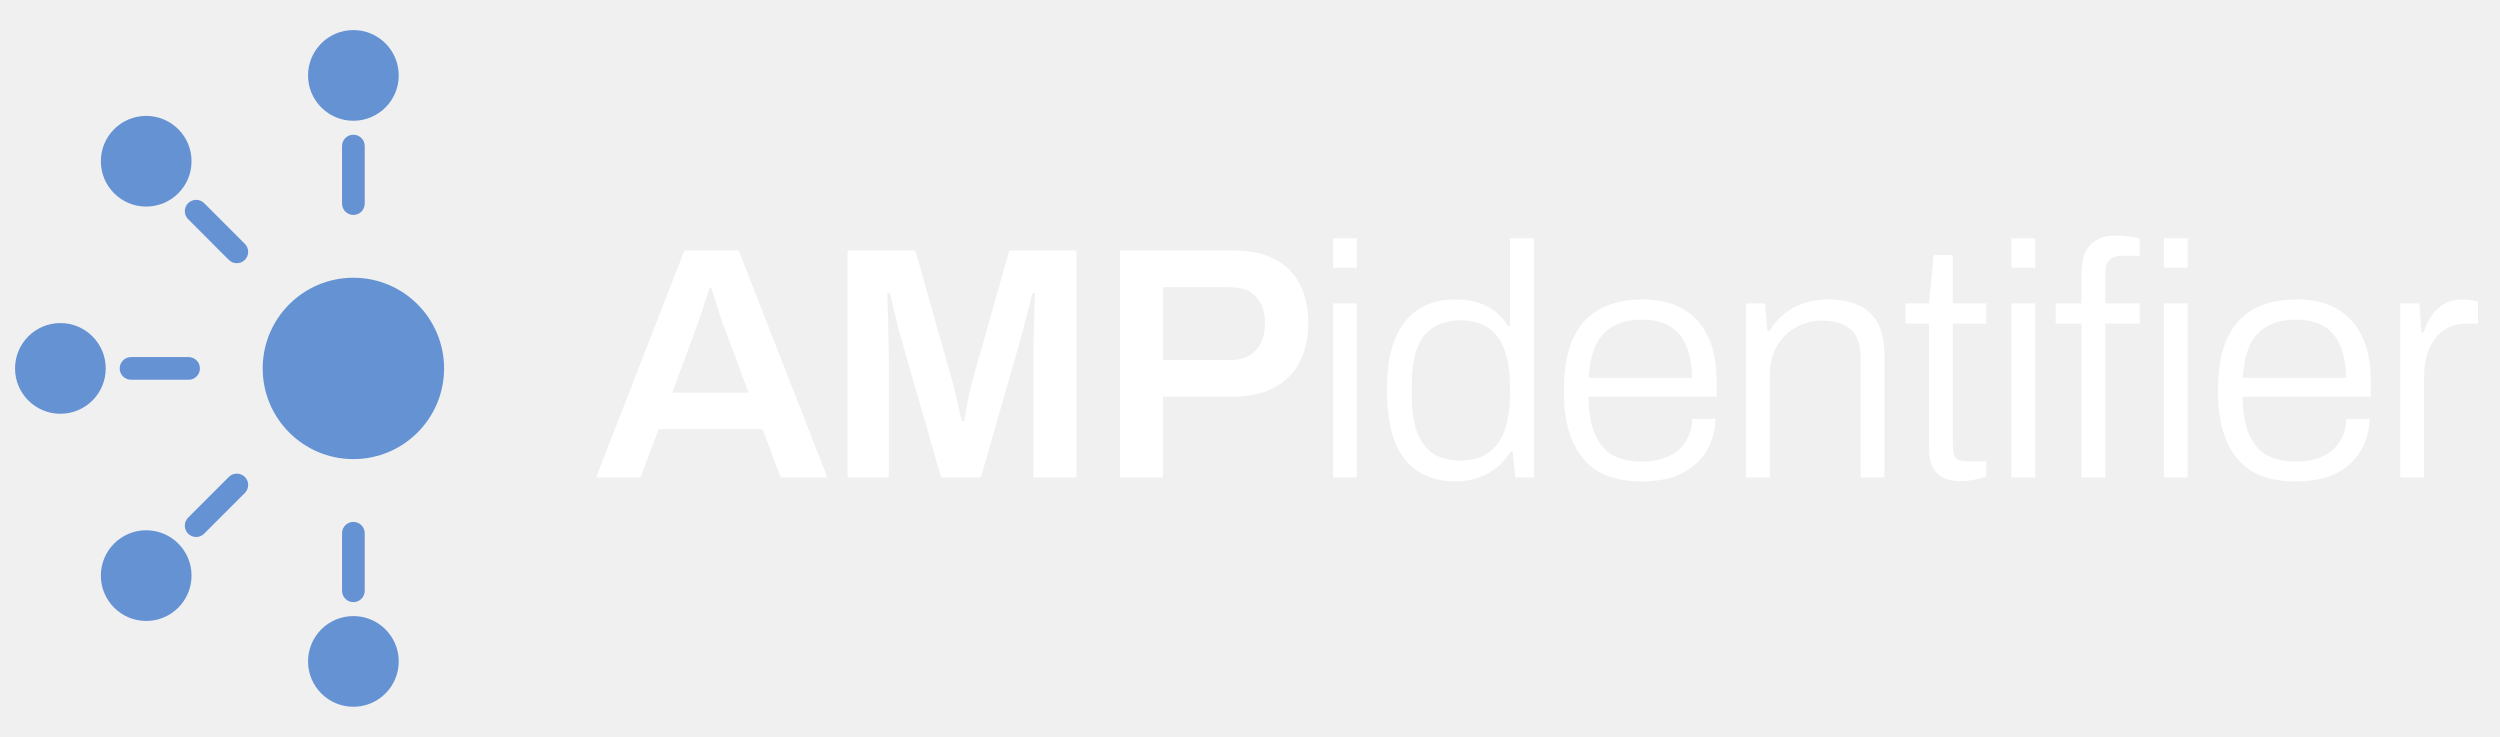
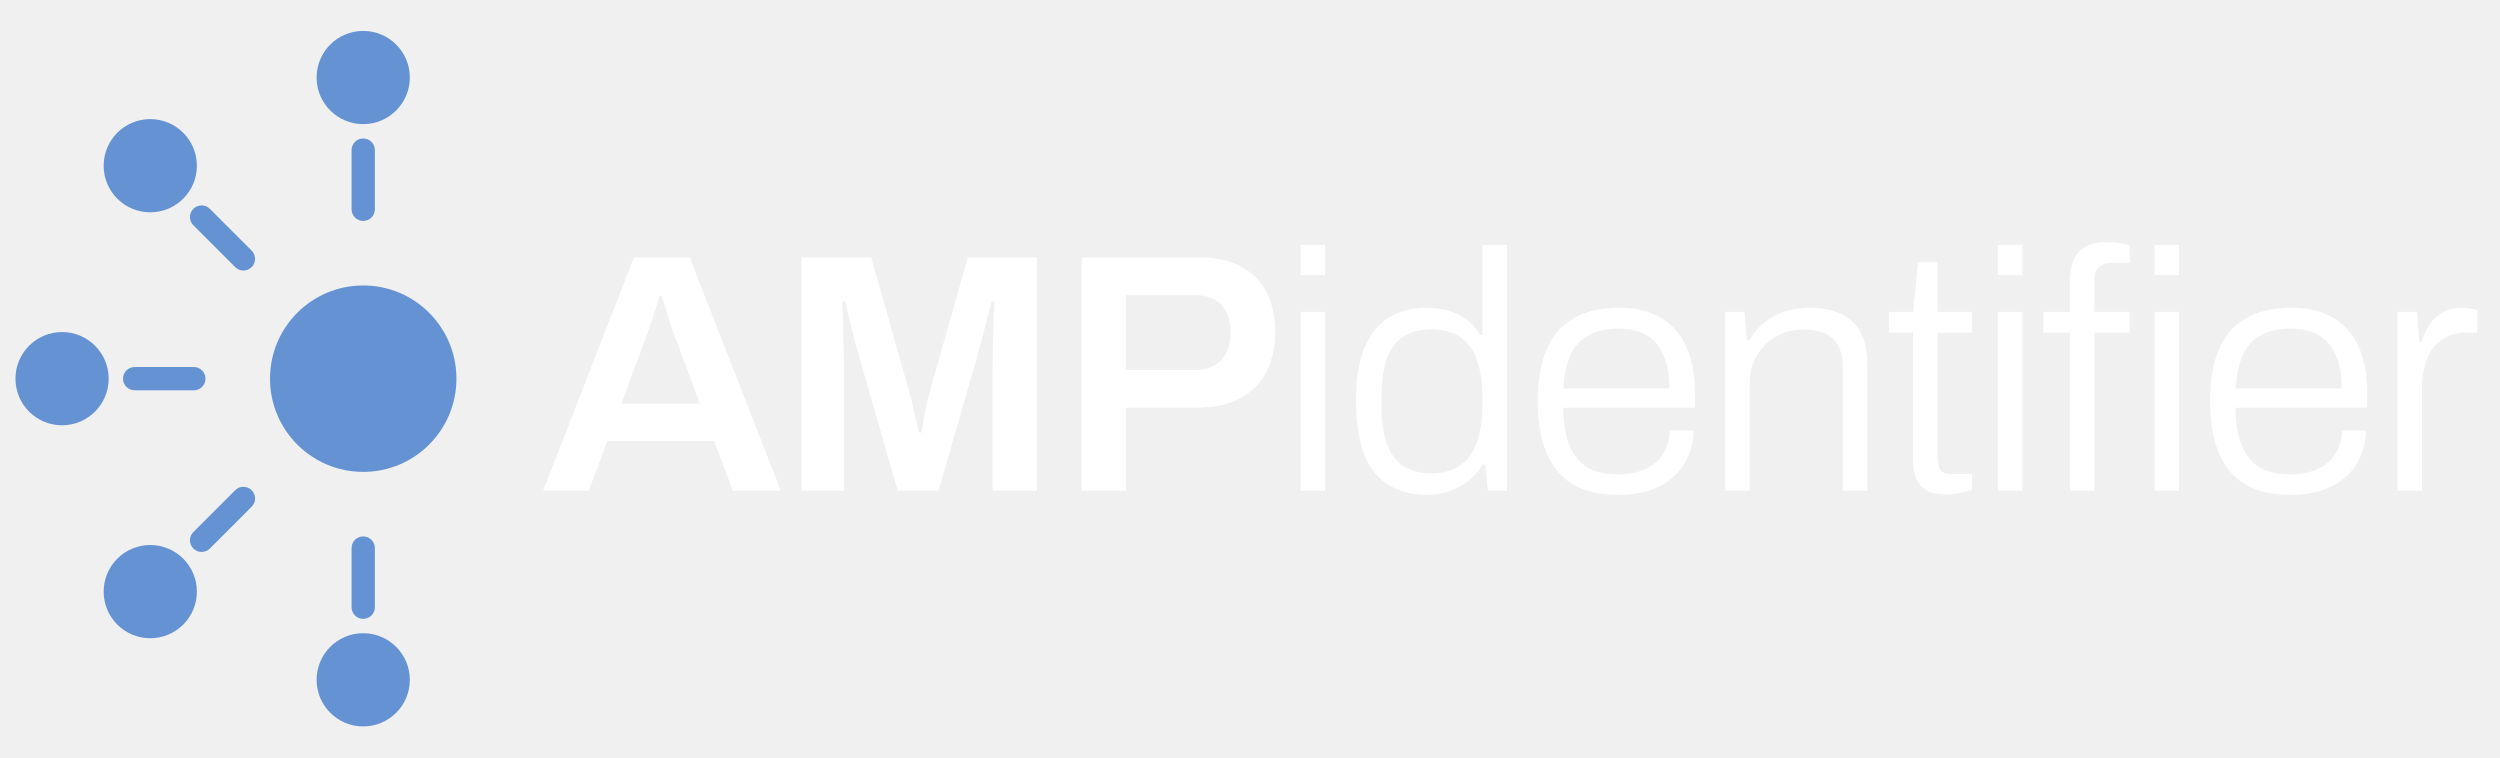
- <svg xmlns="http://www.w3.org/2000/svg" width="665" height="196" viewBox="0 0 665 196" fill="none">
-   <g id="Export fan">
+ <svg xmlns="http://www.w3.org/2000/svg" width="647" height="196" viewBox="0 0 647 196" fill="none">
+   <g id="04 Export fan">
    <g id="ampidentifier-lockup-fan">
      <g id="Group">
        <circle id="Model 1" cx="94" cy="20.062" r="12.062" fill="#6592D3" />
        <rect id="Vote 1" x="90.984" y="57.175" width="21.34" height="6.031" rx="3.015" transform="rotate(-90 90.9845 57.1753)" fill="#6592D3" />
        <circle id="Model 2" cx="38.889" cy="42.889" r="12.062" fill="#6592D3" />
        <rect id="Vote 2" x="63" y="71.265" width="21.34" height="6.031" rx="3.015" transform="rotate(-135 63.0003 71.2649)" fill="#6592D3" />
        <circle id="Model 3" cx="16.062" cy="98" r="12.062" fill="#6592D3" />
        <rect id="Vote 3" x="53.175" y="101.015" width="21.34" height="6.031" rx="3.015" transform="rotate(-180 53.1753 101.015)" fill="#6592D3" />
        <circle id="Model 4" cx="38.889" cy="153.111" r="12.062" fill="#6592D3" />
        <rect id="Vote 4" x="67.265" y="129" width="21.34" height="6.031" rx="3.015" transform="rotate(135 67.2648 129)" fill="#6592D3" />
        <circle id="Model 5" cx="94" cy="175.938" r="12.062" fill="#6592D3" />
        <rect id="Vote 5" x="97.016" y="138.825" width="21.34" height="6.031" rx="3.015" transform="rotate(90 97.0155 138.825)" fill="#6592D3" />
        <circle id="Call" cx="94" cy="98" r="24.124" fill="#6592D3" />
      </g>
-       <path id="AMPidentifier" d="M158.564 127L182.06 66.632H196.492L220.076 127H207.668L202.828 114.152H175.196L170.356 127H158.564ZM178.804 104.472H199.132L193.06 88.104C192.825 87.517 192.532 86.784 192.18 85.904C191.886 84.965 191.564 83.968 191.212 82.912C190.86 81.797 190.508 80.683 190.156 79.568C189.804 78.453 189.481 77.456 189.188 76.576H188.748C188.396 77.749 187.956 79.099 187.428 80.624C186.958 82.149 186.489 83.587 186.02 84.936C185.55 86.285 185.169 87.341 184.876 88.104L178.804 104.472ZM225.442 127V66.632H243.482L252.986 100.248C253.338 101.421 253.69 102.741 254.042 104.208C254.394 105.675 254.717 107.083 255.01 108.432C255.362 109.781 255.626 110.955 255.802 111.952H256.506C256.624 111.072 256.8 109.987 257.034 108.696C257.269 107.405 257.533 106.027 257.826 104.56C258.178 103.035 258.56 101.568 258.97 100.16L268.474 66.632H286.338V127H274.898V96.464C274.898 93.765 274.928 91.067 274.986 88.368C275.045 85.669 275.104 83.352 275.162 81.416C275.28 79.48 275.338 78.336 275.338 77.984H274.634C274.517 78.512 274.224 79.656 273.754 81.416C273.285 83.176 272.786 85.083 272.258 87.136C271.73 89.189 271.261 90.949 270.85 92.416L260.906 127H250.346L240.402 92.504C240.05 91.272 239.64 89.805 239.17 88.104C238.76 86.344 238.32 84.555 237.85 82.736C237.44 80.917 237.058 79.333 236.706 77.984H236.002C236.061 79.568 236.12 81.475 236.178 83.704C236.237 85.875 236.296 88.104 236.354 90.392C236.413 92.621 236.442 94.645 236.442 96.464V127H225.442ZM297.932 127V66.632H328.204C332.663 66.632 336.33 67.424 339.204 69.008C342.138 70.592 344.338 72.821 345.804 75.696C347.271 78.571 348.004 82.003 348.004 85.992C348.004 89.923 347.242 93.355 345.716 96.288C344.191 99.221 341.903 101.509 338.852 103.152C335.86 104.736 332.106 105.528 327.588 105.528H309.372V127H297.932ZM309.372 95.76H327.236C330.17 95.76 332.428 94.909 334.012 93.208C335.655 91.448 336.476 89.043 336.476 85.992C336.476 83.939 336.124 82.208 335.42 80.8C334.716 79.392 333.69 78.307 332.34 77.544C330.991 76.781 329.29 76.4 327.236 76.4H309.372V95.76ZM354.597 71.208V63.376H360.933V71.208H354.597ZM354.597 127V80.712H360.933V127H354.597ZM387.236 128.056C383.423 128.056 380.137 127.205 377.38 125.504C374.623 123.803 372.511 121.163 371.044 117.584C369.636 113.947 368.932 109.224 368.932 103.416C368.932 97.96 369.665 93.501 371.132 90.04C372.599 86.52 374.681 83.909 377.38 82.208C380.137 80.507 383.364 79.656 387.06 79.656C389.055 79.656 390.932 79.891 392.692 80.36C394.452 80.829 396.036 81.592 397.444 82.648C398.852 83.645 400.084 84.995 401.14 86.696H401.668V63.376H408.004V127H403.076L402.372 120.224H401.756C400.113 122.864 398.001 124.829 395.42 126.12C392.897 127.411 390.169 128.056 387.236 128.056ZM388.292 122.512C391.46 122.512 394.012 121.808 395.948 120.4C397.943 118.992 399.38 116.968 400.26 114.328C401.199 111.688 401.668 108.461 401.668 104.648V103.064C401.668 99.427 401.287 96.435 400.524 94.088C399.82 91.741 398.823 89.923 397.532 88.632C396.3 87.341 394.921 86.461 393.396 85.992C391.871 85.464 390.316 85.2 388.732 85.2C385.799 85.2 383.335 85.816 381.34 87.048C379.404 88.221 377.937 90.099 376.94 92.68C376.001 95.261 375.532 98.635 375.532 102.8V105C375.532 109.341 376.06 112.803 377.116 115.384C378.172 117.907 379.639 119.725 381.516 120.84C383.452 121.955 385.711 122.512 388.292 122.512ZM436.488 128.056C432.088 128.056 428.363 127.205 425.312 125.504C422.262 123.744 419.944 121.075 418.36 117.496C416.776 113.917 415.984 109.371 415.984 103.856C415.984 98.283 416.776 93.736 418.36 90.216C419.944 86.637 422.291 83.997 425.4 82.296C428.51 80.536 432.382 79.656 437.016 79.656C441.299 79.656 444.878 80.507 447.752 82.208C450.686 83.909 452.886 86.373 454.352 89.6C455.878 92.827 456.64 96.787 456.64 101.48V105.528H422.584C422.584 109.576 423.142 112.891 424.256 115.472C425.371 118.053 426.955 119.931 429.008 121.104C431.12 122.219 433.702 122.776 436.752 122.776C438.982 122.776 440.918 122.483 442.56 121.896C444.262 121.309 445.64 120.517 446.696 119.52C447.811 118.464 448.662 117.232 449.248 115.824C449.835 114.416 450.128 112.949 450.128 111.424H456.288C456.288 113.712 455.848 115.883 454.968 117.936C454.147 119.931 452.915 121.691 451.272 123.216C449.688 124.741 447.664 125.944 445.2 126.824C442.736 127.645 439.832 128.056 436.488 128.056ZM422.584 100.512H450.04C450.04 97.579 449.688 95.144 448.984 93.208C448.339 91.213 447.43 89.629 446.256 88.456C445.083 87.224 443.675 86.344 442.032 85.816C440.448 85.288 438.659 85.024 436.664 85.024C433.79 85.024 431.326 85.581 429.272 86.696C427.219 87.752 425.635 89.424 424.52 91.712C423.464 94 422.819 96.933 422.584 100.512ZM464.474 127V80.712H469.49L470.106 88.016H470.722C472.012 85.904 473.479 84.261 475.122 83.088C476.764 81.856 478.524 80.976 480.402 80.448C482.338 79.92 484.391 79.656 486.562 79.656C489.495 79.656 492.047 80.155 494.218 81.152C496.447 82.091 498.178 83.645 499.41 85.816C500.642 87.987 501.258 90.949 501.258 94.704V127H494.922V95.32C494.922 93.267 494.658 91.595 494.13 90.304C493.602 89.013 492.868 88.016 491.93 87.312C490.991 86.549 489.876 86.021 488.586 85.728C487.354 85.435 485.975 85.288 484.45 85.288C482.103 85.288 479.874 85.875 477.762 87.048C475.708 88.163 474.036 89.776 472.746 91.888C471.455 94 470.81 96.581 470.81 99.632V127H464.474ZM521.562 127.968C519.45 127.968 517.749 127.587 516.458 126.824C515.226 126.061 514.346 125.005 513.818 123.656C513.349 122.307 513.114 120.811 513.114 119.168V86.08H506.866V80.712H513.114L514.346 67.864H519.45V80.712H528.338V86.08H519.45V118.024C519.45 119.608 519.656 120.781 520.066 121.544C520.536 122.307 521.533 122.688 523.058 122.688H528.338V126.736C527.752 126.971 527.048 127.176 526.226 127.352C525.464 127.587 524.672 127.733 523.85 127.792C523.029 127.909 522.266 127.968 521.562 127.968ZM535.032 71.208V63.376H541.368V71.208H535.032ZM535.032 127V80.712H541.368V127H535.032ZM553.678 127V86.08H546.814V80.712H553.678V72.616C553.678 70.973 553.913 69.389 554.382 67.864C554.91 66.339 555.849 65.107 557.198 64.168C558.548 63.171 560.454 62.672 562.918 62.672C563.681 62.672 564.444 62.701 565.206 62.76C565.969 62.819 566.673 62.907 567.318 63.024C568.022 63.141 568.638 63.317 569.166 63.552V68.04H564.502C562.977 68.04 561.833 68.421 561.07 69.184C560.366 69.947 560.014 71.061 560.014 72.528V80.712H569.166V86.08H560.014V127H553.678ZM575.59 71.208V63.376H581.926V71.208H575.59ZM575.59 127V80.712H581.926V127H575.59ZM610.477 128.056C606.077 128.056 602.352 127.205 599.301 125.504C596.251 123.744 593.933 121.075 592.349 117.496C590.765 113.917 589.973 109.371 589.973 103.856C589.973 98.283 590.765 93.736 592.349 90.216C593.933 86.637 596.28 83.997 599.389 82.296C602.499 80.536 606.371 79.656 611.005 79.656C615.288 79.656 618.867 80.507 621.741 82.208C624.675 83.909 626.875 86.373 628.341 89.6C629.867 92.827 630.629 96.787 630.629 101.48V105.528H596.573C596.573 109.576 597.131 112.891 598.245 115.472C599.36 118.053 600.944 119.931 602.997 121.104C605.109 122.219 607.691 122.776 610.741 122.776C612.971 122.776 614.907 122.483 616.549 121.896C618.251 121.309 619.629 120.517 620.685 119.52C621.8 118.464 622.651 117.232 623.237 115.824C623.824 114.416 624.117 112.949 624.117 111.424H630.277C630.277 113.712 629.837 115.883 628.957 117.936C628.136 119.931 626.904 121.691 625.261 123.216C623.677 124.741 621.653 125.944 619.189 126.824C616.725 127.645 613.821 128.056 610.477 128.056ZM596.573 100.512H624.029C624.029 97.579 623.677 95.144 622.973 93.208C622.328 91.213 621.419 89.629 620.245 88.456C619.072 87.224 617.664 86.344 616.021 85.816C614.437 85.288 612.648 85.024 610.653 85.024C607.779 85.024 605.315 85.581 603.261 86.696C601.208 87.752 599.624 89.424 598.509 91.712C597.453 94 596.808 96.933 596.573 100.512ZM638.463 127V80.712H643.567L644.095 88.456H644.711C645.121 87.048 645.737 85.669 646.559 84.32C647.38 82.971 648.495 81.856 649.903 80.976C651.311 80.096 653.1 79.656 655.271 79.656C656.092 79.656 656.855 79.744 657.559 79.92C658.263 80.037 658.791 80.155 659.143 80.272V86.08H656.415C654.361 86.08 652.601 86.461 651.135 87.224C649.668 87.928 648.465 88.955 647.527 90.304C646.588 91.653 645.884 93.208 645.415 94.968C645.004 96.669 644.799 98.459 644.799 100.336V127H638.463Z" fill="#FFFFFF" />
+       <path id="AMPidentifier" d="M140.564 127L164.06 66.632H178.492L202.076 127H189.668L184.828 114.152H157.196L152.356 127H140.564ZM160.804 104.472H181.132L175.06 88.104C174.825 87.517 174.532 86.784 174.18 85.904C173.886 84.965 173.564 83.968 173.212 82.912C172.86 81.797 172.508 80.683 172.156 79.568C171.804 78.453 171.481 77.456 171.188 76.576H170.748C170.396 77.749 169.956 79.099 169.428 80.624C168.958 82.149 168.489 83.587 168.02 84.936C167.55 86.285 167.169 87.341 166.876 88.104L160.804 104.472ZM207.442 127V66.632H225.482L234.986 100.248C235.338 101.421 235.69 102.741 236.042 104.208C236.394 105.675 236.717 107.083 237.01 108.432C237.362 109.781 237.626 110.955 237.802 111.952H238.506C238.624 111.072 238.8 109.987 239.034 108.696C239.269 107.405 239.533 106.027 239.826 104.56C240.178 103.035 240.56 101.568 240.97 100.16L250.474 66.632H268.338V127H256.898V96.464C256.898 93.765 256.928 91.067 256.986 88.368C257.045 85.669 257.104 83.352 257.162 81.416C257.28 79.48 257.338 78.336 257.338 77.984H256.634C256.517 78.512 256.224 79.656 255.754 81.416C255.285 83.176 254.786 85.083 254.258 87.136C253.73 89.189 253.261 90.949 252.85 92.416L242.906 127H232.346L222.402 92.504C222.05 91.272 221.64 89.805 221.17 88.104C220.76 86.344 220.32 84.555 219.85 82.736C219.44 80.917 219.058 79.333 218.706 77.984H218.002C218.061 79.568 218.12 81.475 218.178 83.704C218.237 85.875 218.296 88.104 218.354 90.392C218.413 92.621 218.442 94.645 218.442 96.464V127H207.442ZM279.932 127V66.632H310.204C314.663 66.632 318.33 67.424 321.204 69.008C324.138 70.592 326.338 72.821 327.804 75.696C329.271 78.571 330.004 82.003 330.004 85.992C330.004 89.923 329.242 93.355 327.716 96.288C326.191 99.221 323.903 101.509 320.852 103.152C317.86 104.736 314.106 105.528 309.588 105.528H291.372V127H279.932ZM291.372 95.76H309.236C312.17 95.76 314.428 94.909 316.012 93.208C317.655 91.448 318.476 89.043 318.476 85.992C318.476 83.939 318.124 82.208 317.42 80.8C316.716 79.392 315.69 78.307 314.34 77.544C312.991 76.781 311.29 76.4 309.236 76.4H291.372V95.76ZM336.597 71.208V63.376H342.933V71.208H336.597ZM336.597 127V80.712H342.933V127H336.597ZM369.236 128.056C365.423 128.056 362.137 127.205 359.38 125.504C356.623 123.803 354.511 121.163 353.044 117.584C351.636 113.947 350.932 109.224 350.932 103.416C350.932 97.96 351.665 93.501 353.132 90.04C354.599 86.52 356.681 83.909 359.38 82.208C362.137 80.507 365.364 79.656 369.06 79.656C371.055 79.656 372.932 79.891 374.692 80.36C376.452 80.829 378.036 81.592 379.444 82.648C380.852 83.645 382.084 84.995 383.14 86.696H383.668V63.376H390.004V127H385.076L384.372 120.224H383.756C382.113 122.864 380.001 124.829 377.42 126.12C374.897 127.411 372.169 128.056 369.236 128.056ZM370.292 122.512C373.46 122.512 376.012 121.808 377.948 120.4C379.943 118.992 381.38 116.968 382.26 114.328C383.199 111.688 383.668 108.461 383.668 104.648V103.064C383.668 99.427 383.287 96.435 382.524 94.088C381.82 91.741 380.823 89.923 379.532 88.632C378.3 87.341 376.921 86.461 375.396 85.992C373.871 85.464 372.316 85.2 370.732 85.2C367.799 85.2 365.335 85.816 363.34 87.048C361.404 88.221 359.937 90.099 358.94 92.68C358.001 95.261 357.532 98.635 357.532 102.8V105C357.532 109.341 358.06 112.803 359.116 115.384C360.172 117.907 361.639 119.725 363.516 120.84C365.452 121.955 367.711 122.512 370.292 122.512ZM418.488 128.056C414.088 128.056 410.363 127.205 407.312 125.504C404.262 123.744 401.944 121.075 400.36 117.496C398.776 113.917 397.984 109.371 397.984 103.856C397.984 98.283 398.776 93.736 400.36 90.216C401.944 86.637 404.291 83.997 407.4 82.296C410.51 80.536 414.382 79.656 419.016 79.656C423.299 79.656 426.878 80.507 429.752 82.208C432.686 83.909 434.886 86.373 436.352 89.6C437.878 92.827 438.64 96.787 438.64 101.48V105.528H404.584C404.584 109.576 405.142 112.891 406.256 115.472C407.371 118.053 408.955 119.931 411.008 121.104C413.12 122.219 415.702 122.776 418.752 122.776C420.982 122.776 422.918 122.483 424.56 121.896C426.262 121.309 427.64 120.517 428.696 119.52C429.811 118.464 430.662 117.232 431.248 115.824C431.835 114.416 432.128 112.949 432.128 111.424H438.288C438.288 113.712 437.848 115.883 436.968 117.936C436.147 119.931 434.915 121.691 433.272 123.216C431.688 124.741 429.664 125.944 427.2 126.824C424.736 127.645 421.832 128.056 418.488 128.056ZM404.584 100.512H432.04C432.04 97.579 431.688 95.144 430.984 93.208C430.339 91.213 429.43 89.629 428.256 88.456C427.083 87.224 425.675 86.344 424.032 85.816C422.448 85.288 420.659 85.024 418.664 85.024C415.79 85.024 413.326 85.581 411.272 86.696C409.219 87.752 407.635 89.424 406.52 91.712C405.464 94 404.819 96.933 404.584 100.512ZM446.474 127V80.712H451.49L452.106 88.016H452.722C454.012 85.904 455.479 84.261 457.122 83.088C458.764 81.856 460.524 80.976 462.402 80.448C464.338 79.92 466.391 79.656 468.562 79.656C471.495 79.656 474.047 80.155 476.218 81.152C478.447 82.091 480.178 83.645 481.41 85.816C482.642 87.987 483.258 90.949 483.258 94.704V127H476.922V95.32C476.922 93.267 476.658 91.595 476.13 90.304C475.602 89.013 474.868 88.016 473.93 87.312C472.991 86.549 471.876 86.021 470.586 85.728C469.354 85.435 467.975 85.288 466.45 85.288C464.103 85.288 461.874 85.875 459.762 87.048C457.708 88.163 456.036 89.776 454.746 91.888C453.455 94 452.81 96.581 452.81 99.632V127H446.474ZM503.562 127.968C501.45 127.968 499.749 127.587 498.458 126.824C497.226 126.061 496.346 125.005 495.818 123.656C495.349 122.307 495.114 120.811 495.114 119.168V86.08H488.866V80.712H495.114L496.346 67.864H501.45V80.712H510.338V86.08H501.45V118.024C501.45 119.608 501.656 120.781 502.066 121.544C502.536 122.307 503.533 122.688 505.058 122.688H510.338V126.736C509.752 126.971 509.048 127.176 508.226 127.352C507.464 127.587 506.672 127.733 505.85 127.792C505.029 127.909 504.266 127.968 503.562 127.968ZM517.032 71.208V63.376H523.368V71.208H517.032ZM517.032 127V80.712H523.368V127H517.032ZM535.678 127V86.08H528.814V80.712H535.678V72.616C535.678 70.973 535.913 69.389 536.382 67.864C536.91 66.339 537.849 65.107 539.198 64.168C540.548 63.171 542.454 62.672 544.918 62.672C545.681 62.672 546.444 62.701 547.206 62.76C547.969 62.819 548.673 62.907 549.318 63.024C550.022 63.141 550.638 63.317 551.166 63.552V68.04H546.502C544.977 68.04 543.833 68.421 543.07 69.184C542.366 69.947 542.014 71.061 542.014 72.528V80.712H551.166V86.08H542.014V127H535.678ZM557.59 71.208V63.376H563.926V71.208H557.59ZM557.59 127V80.712H563.926V127H557.59ZM592.477 128.056C588.077 128.056 584.352 127.205 581.301 125.504C578.251 123.744 575.933 121.075 574.349 117.496C572.765 113.917 571.973 109.371 571.973 103.856C571.973 98.283 572.765 93.736 574.349 90.216C575.933 86.637 578.28 83.997 581.389 82.296C584.499 80.536 588.371 79.656 593.005 79.656C597.288 79.656 600.867 80.507 603.741 82.208C606.675 83.909 608.875 86.373 610.341 89.6C611.867 92.827 612.629 96.787 612.629 101.48V105.528H578.573C578.573 109.576 579.131 112.891 580.245 115.472C581.36 118.053 582.944 119.931 584.997 121.104C587.109 122.219 589.691 122.776 592.741 122.776C594.971 122.776 596.907 122.483 598.549 121.896C600.251 121.309 601.629 120.517 602.685 119.52C603.8 118.464 604.651 117.232 605.237 115.824C605.824 114.416 606.117 112.949 606.117 111.424H612.277C612.277 113.712 611.837 115.883 610.957 117.936C610.136 119.931 608.904 121.691 607.261 123.216C605.677 124.741 603.653 125.944 601.189 126.824C598.725 127.645 595.821 128.056 592.477 128.056ZM578.573 100.512H606.029C606.029 97.579 605.677 95.144 604.973 93.208C604.328 91.213 603.419 89.629 602.245 88.456C601.072 87.224 599.664 86.344 598.021 85.816C596.437 85.288 594.648 85.024 592.653 85.024C589.779 85.024 587.315 85.581 585.261 86.696C583.208 87.752 581.624 89.424 580.509 91.712C579.453 94 578.808 96.933 578.573 100.512ZM620.463 127V80.712H625.567L626.095 88.456H626.711C627.121 87.048 627.737 85.669 628.559 84.32C629.38 82.971 630.495 81.856 631.903 80.976C633.311 80.096 635.1 79.656 637.271 79.656C638.092 79.656 638.855 79.744 639.559 79.92C640.263 80.037 640.791 80.155 641.143 80.272V86.08H638.415C636.361 86.08 634.601 86.461 633.135 87.224C631.668 87.928 630.465 88.955 629.527 90.304C628.588 91.653 627.884 93.208 627.415 94.968C627.004 96.669 626.799 98.459 626.799 100.336V127H620.463Z" fill="#FFFFFF" />
    </g>
  </g>
</svg>
